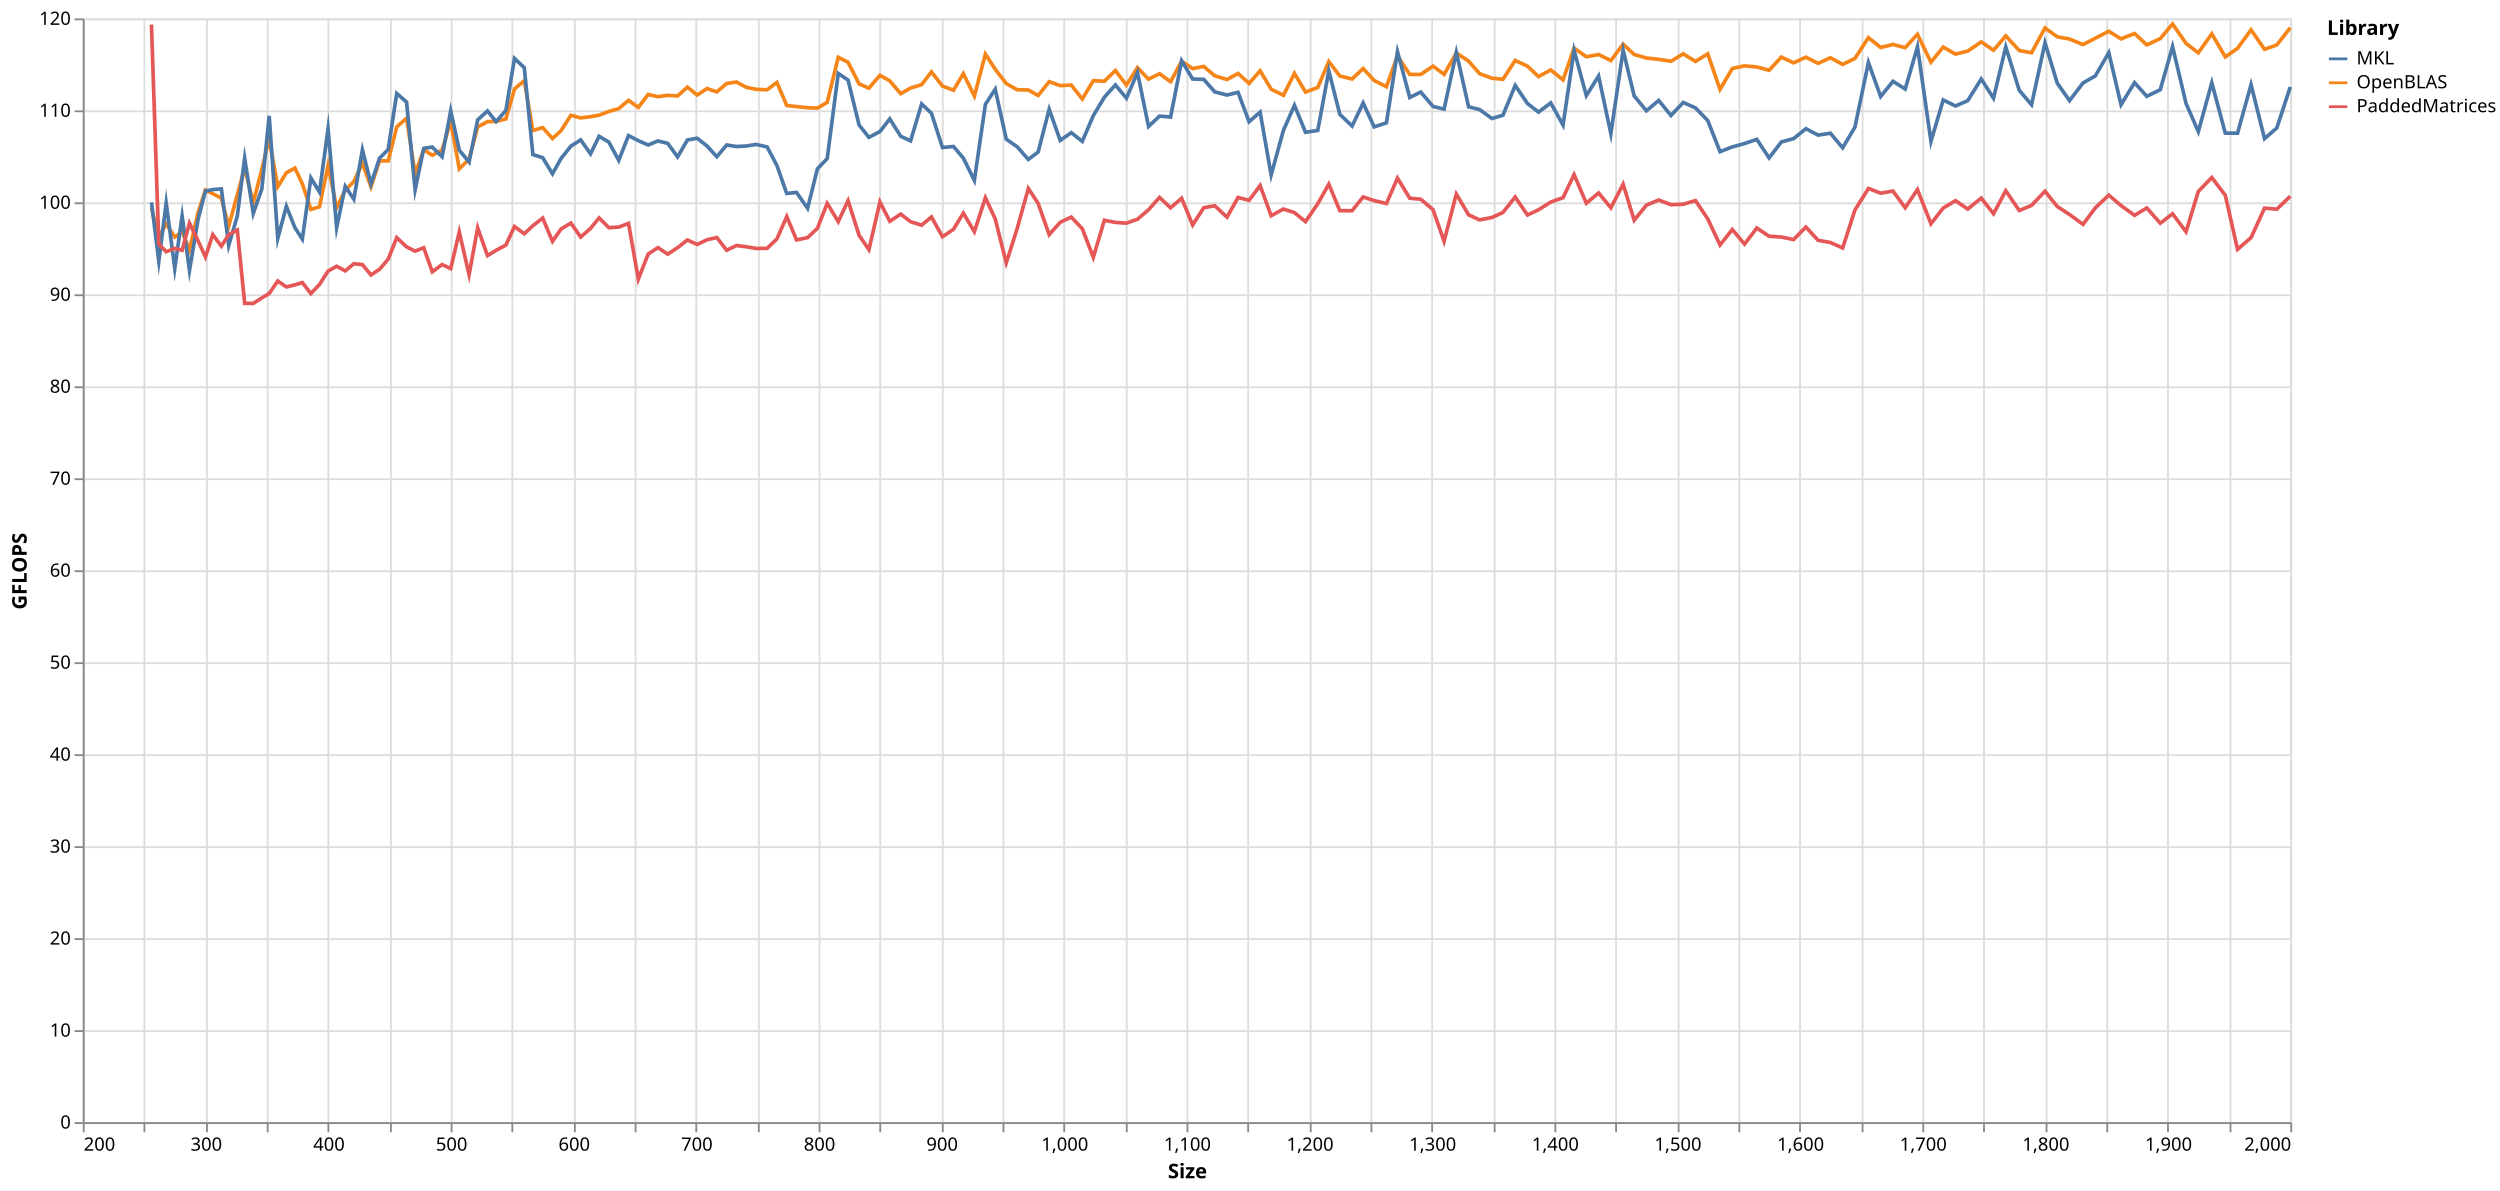
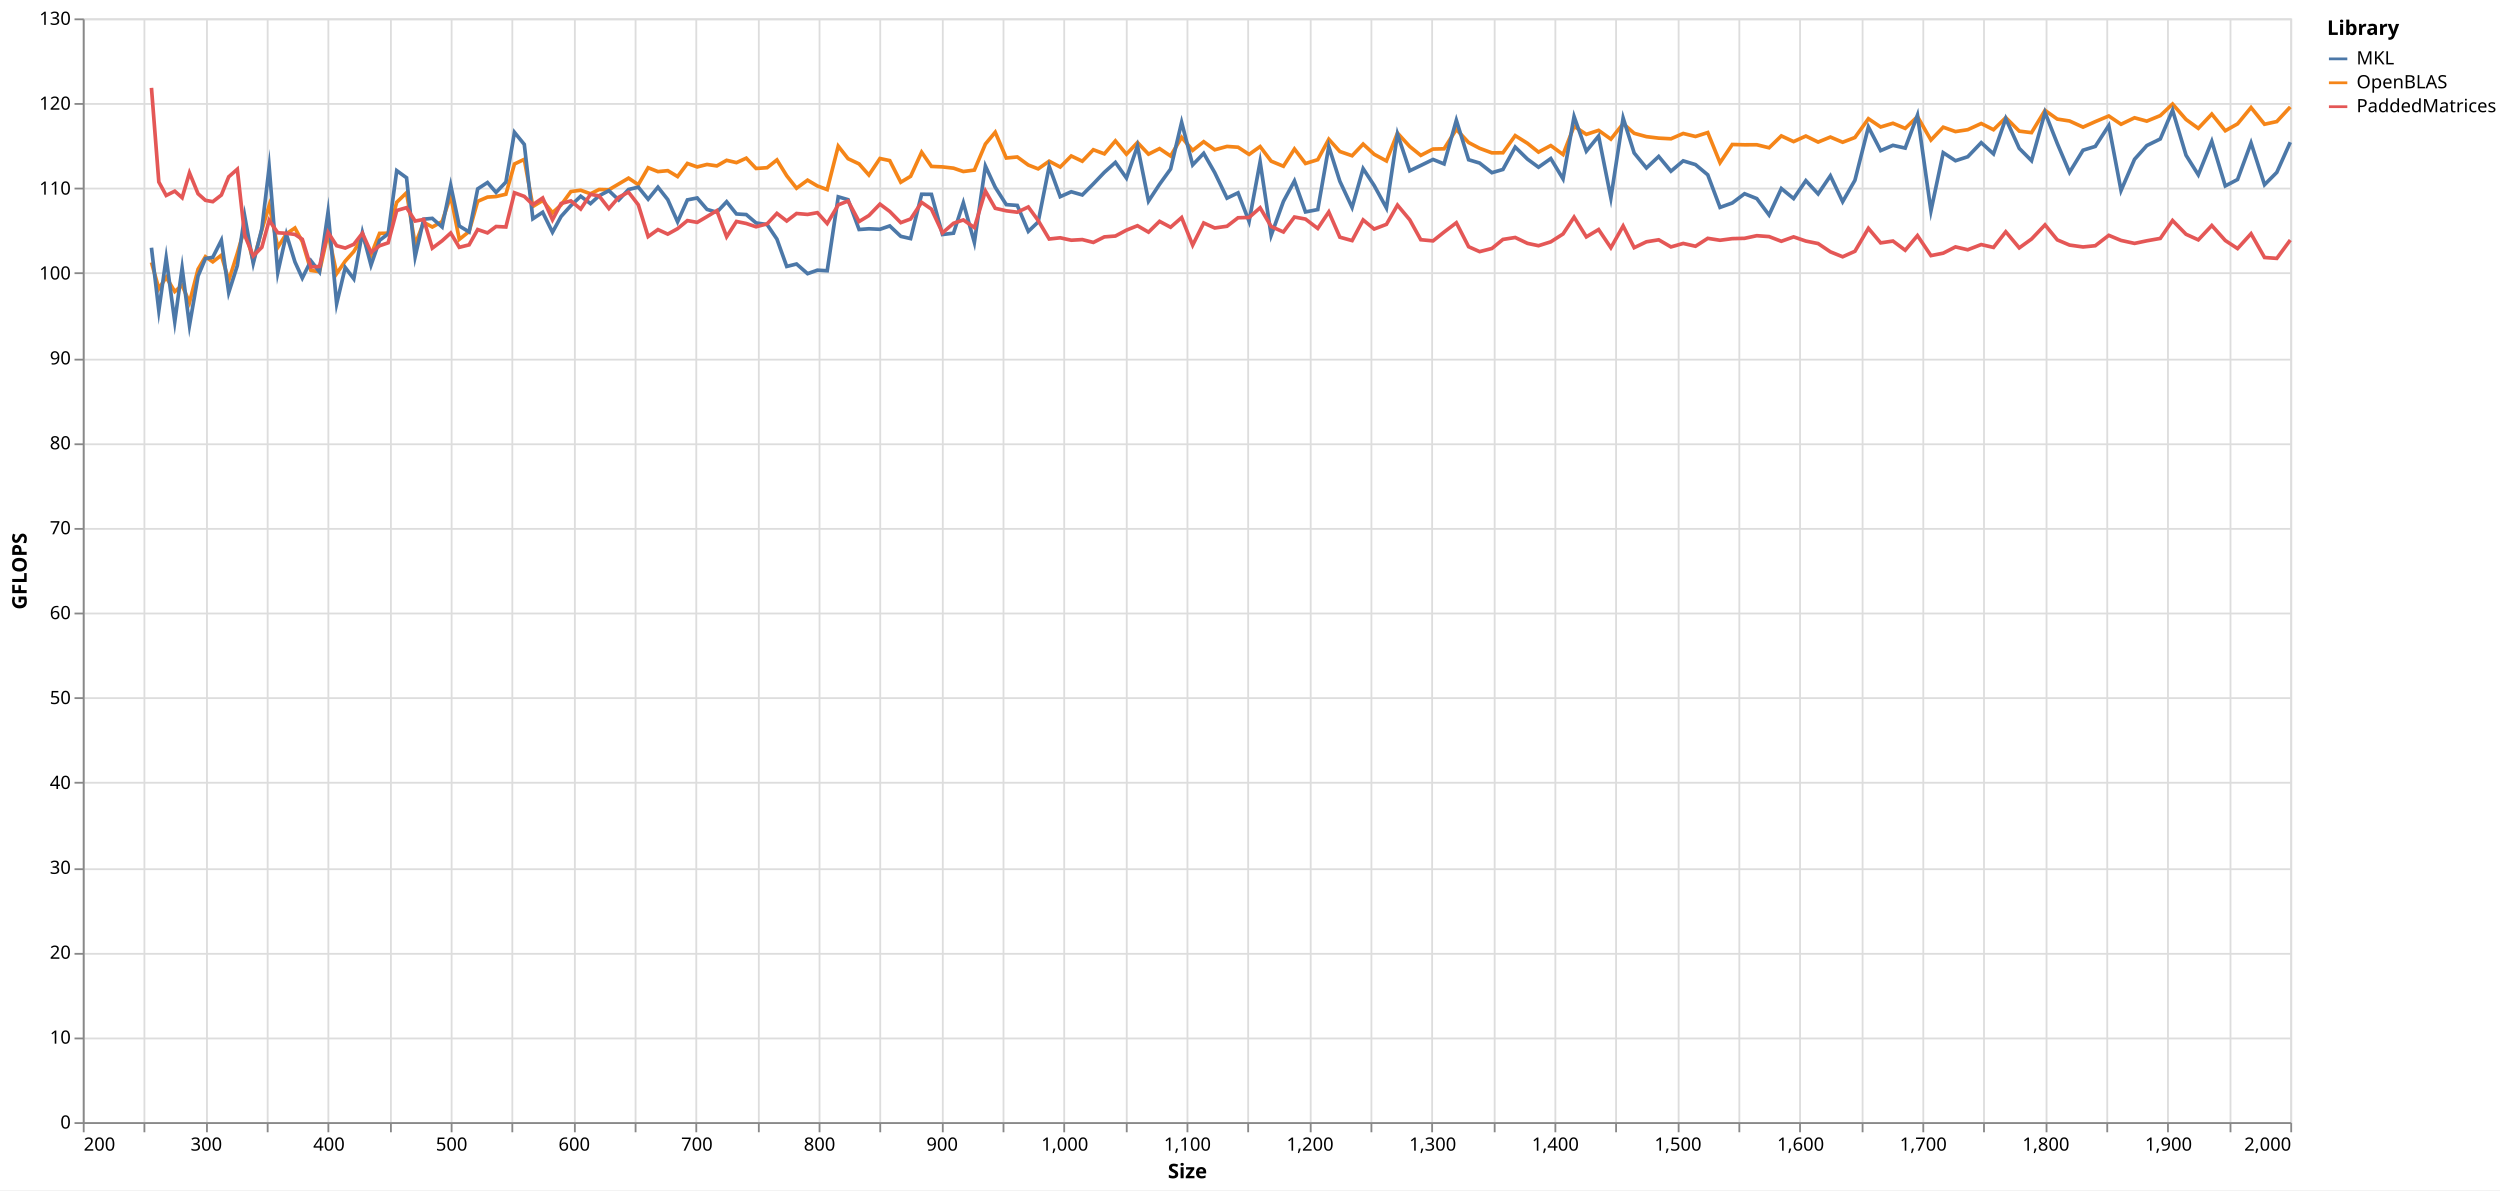
<svg xmlns="http://www.w3.org/2000/svg" class="marks" width="1359" height="647" viewBox="0 0 1359 647" version="1.1">
  <rect width="1359" height="647" fill="white" />
  <g fill="none" stroke-miterlimit="10" transform="translate(45,10)">
    <g class="mark-group role-frame root" role="graphics-object" aria-roledescription="group mark container">
      <g transform="translate(0,0)">
        <path class="background" aria-hidden="true" d="M0.5,0.5h1200v600h-1200Z" stroke="#ddd" />
        <g>
          <g class="mark-group role-axis" aria-hidden="true">
            <g transform="translate(0.5,600.5)">
              <path class="background" aria-hidden="true" d="M0,0h0v0h0Z" pointer-events="none" />
              <g>
                <g class="mark-rule role-axis-grid" pointer-events="none">
                  <line transform="translate(0,-600)" x2="0" y2="600" stroke="#ddd" stroke-width="1" opacity="1" />
                  <line transform="translate(33,-600)" x2="0" y2="600" stroke="#ddd" stroke-width="1" opacity="1" />
                  <line transform="translate(67,-600)" x2="0" y2="600" stroke="#ddd" stroke-width="1" opacity="1" />
                  <line transform="translate(100,-600)" x2="0" y2="600" stroke="#ddd" stroke-width="1" opacity="1" />
                  <line transform="translate(133,-600)" x2="0" y2="600" stroke="#ddd" stroke-width="1" opacity="1" />
                  <line transform="translate(167,-600)" x2="0" y2="600" stroke="#ddd" stroke-width="1" opacity="1" />
                  <line transform="translate(200,-600)" x2="0" y2="600" stroke="#ddd" stroke-width="1" opacity="1" />
                  <line transform="translate(233,-600)" x2="0" y2="600" stroke="#ddd" stroke-width="1" opacity="1" />
                  <line transform="translate(267,-600)" x2="0" y2="600" stroke="#ddd" stroke-width="1" opacity="1" />
                  <line transform="translate(300,-600)" x2="0" y2="600" stroke="#ddd" stroke-width="1" opacity="1" />
                  <line transform="translate(333,-600)" x2="0" y2="600" stroke="#ddd" stroke-width="1" opacity="1" />
                  <line transform="translate(367,-600)" x2="0" y2="600" stroke="#ddd" stroke-width="1" opacity="1" />
                  <line transform="translate(400,-600)" x2="0" y2="600" stroke="#ddd" stroke-width="1" opacity="1" />
                  <line transform="translate(433,-600)" x2="0" y2="600" stroke="#ddd" stroke-width="1" opacity="1" />
                  <line transform="translate(467,-600)" x2="0" y2="600" stroke="#ddd" stroke-width="1" opacity="1" />
                  <line transform="translate(500,-600)" x2="0" y2="600" stroke="#ddd" stroke-width="1" opacity="1" />
                  <line transform="translate(533,-600)" x2="0" y2="600" stroke="#ddd" stroke-width="1" opacity="1" />
                  <line transform="translate(567,-600)" x2="0" y2="600" stroke="#ddd" stroke-width="1" opacity="1" />
                  <line transform="translate(600,-600)" x2="0" y2="600" stroke="#ddd" stroke-width="1" opacity="1" />
                  <line transform="translate(633,-600)" x2="0" y2="600" stroke="#ddd" stroke-width="1" opacity="1" />
                  <line transform="translate(667,-600)" x2="0" y2="600" stroke="#ddd" stroke-width="1" opacity="1" />
                  <line transform="translate(700,-600)" x2="0" y2="600" stroke="#ddd" stroke-width="1" opacity="1" />
                  <line transform="translate(733,-600)" x2="0" y2="600" stroke="#ddd" stroke-width="1" opacity="1" />
                  <line transform="translate(767,-600)" x2="0" y2="600" stroke="#ddd" stroke-width="1" opacity="1" />
                  <line transform="translate(800,-600)" x2="0" y2="600" stroke="#ddd" stroke-width="1" opacity="1" />
                  <line transform="translate(833,-600)" x2="0" y2="600" stroke="#ddd" stroke-width="1" opacity="1" />
                  <line transform="translate(867,-600)" x2="0" y2="600" stroke="#ddd" stroke-width="1" opacity="1" />
                  <line transform="translate(900,-600)" x2="0" y2="600" stroke="#ddd" stroke-width="1" opacity="1" />
                  <line transform="translate(933,-600)" x2="0" y2="600" stroke="#ddd" stroke-width="1" opacity="1" />
                  <line transform="translate(967,-600)" x2="0" y2="600" stroke="#ddd" stroke-width="1" opacity="1" />
                  <line transform="translate(1000,-600)" x2="0" y2="600" stroke="#ddd" stroke-width="1" opacity="1" />
                  <line transform="translate(1033,-600)" x2="0" y2="600" stroke="#ddd" stroke-width="1" opacity="1" />
                  <line transform="translate(1067,-600)" x2="0" y2="600" stroke="#ddd" stroke-width="1" opacity="1" />
                  <line transform="translate(1100,-600)" x2="0" y2="600" stroke="#ddd" stroke-width="1" opacity="1" />
                  <line transform="translate(1133,-600)" x2="0" y2="600" stroke="#ddd" stroke-width="1" opacity="1" />
                  <line transform="translate(1167,-600)" x2="0" y2="600" stroke="#ddd" stroke-width="1" opacity="1" />
                  <line transform="translate(1200,-600)" x2="0" y2="600" stroke="#ddd" stroke-width="1" opacity="1" />
                </g>
              </g>
              <path class="foreground" aria-hidden="true" d="" pointer-events="none" display="none" />
            </g>
          </g>
          <g class="mark-group role-axis" aria-hidden="true">
            <g transform="translate(0.5,0.5)">
              <path class="background" aria-hidden="true" d="M0,0h0v0h0Z" pointer-events="none" />
              <g>
                <g class="mark-rule role-axis-grid" pointer-events="none">
                  <line transform="translate(0,600)" x2="1200" y2="0" stroke="#ddd" stroke-width="1" opacity="1" />
-                   <line transform="translate(0,550)" x2="1200" y2="0" stroke="#ddd" stroke-width="1" opacity="1" />
-                   <line transform="translate(0,500)" x2="1200" y2="0" stroke="#ddd" stroke-width="1" opacity="1" />
-                   <line transform="translate(0,450)" x2="1200" y2="0" stroke="#ddd" stroke-width="1" opacity="1" />
-                   <line transform="translate(0,400)" x2="1200" y2="0" stroke="#ddd" stroke-width="1" opacity="1" />
-                   <line transform="translate(0,350)" x2="1200" y2="0" stroke="#ddd" stroke-width="1" opacity="1" />
-                   <line transform="translate(0,300)" x2="1200" y2="0" stroke="#ddd" stroke-width="1" opacity="1" />
-                   <line transform="translate(0,250)" x2="1200" y2="0" stroke="#ddd" stroke-width="1" opacity="1" />
-                   <line transform="translate(0,200)" x2="1200" y2="0" stroke="#ddd" stroke-width="1" opacity="1" />
-                   <line transform="translate(0,150)" x2="1200" y2="0" stroke="#ddd" stroke-width="1" opacity="1" />
-                   <line transform="translate(0,100)" x2="1200" y2="0" stroke="#ddd" stroke-width="1" opacity="1" />
-                   <line transform="translate(0,50)" x2="1200" y2="0" stroke="#ddd" stroke-width="1" opacity="1" />
+                   <line transform="translate(0,554)" x2="1200" y2="0" stroke="#ddd" stroke-width="1" opacity="1" />
+                   <line transform="translate(0,508)" x2="1200" y2="0" stroke="#ddd" stroke-width="1" opacity="1" />
+                   <line transform="translate(0,462)" x2="1200" y2="0" stroke="#ddd" stroke-width="1" opacity="1" />
+                   <line transform="translate(0,415)" x2="1200" y2="0" stroke="#ddd" stroke-width="1" opacity="1" />
+                   <line transform="translate(0,369)" x2="1200" y2="0" stroke="#ddd" stroke-width="1" opacity="1" />
+                   <line transform="translate(0,323)" x2="1200" y2="0" stroke="#ddd" stroke-width="1" opacity="1" />
+                   <line transform="translate(0,277)" x2="1200" y2="0" stroke="#ddd" stroke-width="1" opacity="1" />
+                   <line transform="translate(0,231)" x2="1200" y2="0" stroke="#ddd" stroke-width="1" opacity="1" />
+                   <line transform="translate(0,185)" x2="1200" y2="0" stroke="#ddd" stroke-width="1" opacity="1" />
+                   <line transform="translate(0,138)" x2="1200" y2="0" stroke="#ddd" stroke-width="1" opacity="1" />
+                   <line transform="translate(0,92)" x2="1200" y2="0" stroke="#ddd" stroke-width="1" opacity="1" />
+                   <line transform="translate(0,46)" x2="1200" y2="0" stroke="#ddd" stroke-width="1" opacity="1" />
                  <line transform="translate(0,0)" x2="1200" y2="0" stroke="#ddd" stroke-width="1" opacity="1" />
                </g>
              </g>
              <path class="foreground" aria-hidden="true" d="" pointer-events="none" display="none" />
            </g>
          </g>
          <g class="mark-group role-axis" role="graphics-symbol" aria-roledescription="axis" aria-label="X-axis titled 'Size' for a linear scale with values from 200 to 2,000">
            <g transform="translate(0.5,600.5)">
              <path class="background" aria-hidden="true" d="M0,0h0v0h0Z" pointer-events="none" />
              <g>
                <g class="mark-rule role-axis-tick" pointer-events="none">
                  <line transform="translate(0,0)" x2="0" y2="5" stroke="#888" stroke-width="1" opacity="1" />
                  <line transform="translate(33,0)" x2="0" y2="5" stroke="#888" stroke-width="1" opacity="1" />
                  <line transform="translate(67,0)" x2="0" y2="5" stroke="#888" stroke-width="1" opacity="1" />
                  <line transform="translate(100,0)" x2="0" y2="5" stroke="#888" stroke-width="1" opacity="1" />
                  <line transform="translate(133,0)" x2="0" y2="5" stroke="#888" stroke-width="1" opacity="1" />
                  <line transform="translate(167,0)" x2="0" y2="5" stroke="#888" stroke-width="1" opacity="1" />
                  <line transform="translate(200,0)" x2="0" y2="5" stroke="#888" stroke-width="1" opacity="1" />
                  <line transform="translate(233,0)" x2="0" y2="5" stroke="#888" stroke-width="1" opacity="1" />
                  <line transform="translate(267,0)" x2="0" y2="5" stroke="#888" stroke-width="1" opacity="1" />
                  <line transform="translate(300,0)" x2="0" y2="5" stroke="#888" stroke-width="1" opacity="1" />
                  <line transform="translate(333,0)" x2="0" y2="5" stroke="#888" stroke-width="1" opacity="1" />
                  <line transform="translate(367,0)" x2="0" y2="5" stroke="#888" stroke-width="1" opacity="1" />
                  <line transform="translate(400,0)" x2="0" y2="5" stroke="#888" stroke-width="1" opacity="1" />
                  <line transform="translate(433,0)" x2="0" y2="5" stroke="#888" stroke-width="1" opacity="1" />
                  <line transform="translate(467,0)" x2="0" y2="5" stroke="#888" stroke-width="1" opacity="1" />
                  <line transform="translate(500,0)" x2="0" y2="5" stroke="#888" stroke-width="1" opacity="1" />
                  <line transform="translate(533,0)" x2="0" y2="5" stroke="#888" stroke-width="1" opacity="1" />
                  <line transform="translate(567,0)" x2="0" y2="5" stroke="#888" stroke-width="1" opacity="1" />
                  <line transform="translate(600,0)" x2="0" y2="5" stroke="#888" stroke-width="1" opacity="1" />
                  <line transform="translate(633,0)" x2="0" y2="5" stroke="#888" stroke-width="1" opacity="1" />
                  <line transform="translate(667,0)" x2="0" y2="5" stroke="#888" stroke-width="1" opacity="1" />
                  <line transform="translate(700,0)" x2="0" y2="5" stroke="#888" stroke-width="1" opacity="1" />
                  <line transform="translate(733,0)" x2="0" y2="5" stroke="#888" stroke-width="1" opacity="1" />
                  <line transform="translate(767,0)" x2="0" y2="5" stroke="#888" stroke-width="1" opacity="1" />
                  <line transform="translate(800,0)" x2="0" y2="5" stroke="#888" stroke-width="1" opacity="1" />
                  <line transform="translate(833,0)" x2="0" y2="5" stroke="#888" stroke-width="1" opacity="1" />
                  <line transform="translate(867,0)" x2="0" y2="5" stroke="#888" stroke-width="1" opacity="1" />
                  <line transform="translate(900,0)" x2="0" y2="5" stroke="#888" stroke-width="1" opacity="1" />
                  <line transform="translate(933,0)" x2="0" y2="5" stroke="#888" stroke-width="1" opacity="1" />
                  <line transform="translate(967,0)" x2="0" y2="5" stroke="#888" stroke-width="1" opacity="1" />
                  <line transform="translate(1000,0)" x2="0" y2="5" stroke="#888" stroke-width="1" opacity="1" />
                  <line transform="translate(1033,0)" x2="0" y2="5" stroke="#888" stroke-width="1" opacity="1" />
                  <line transform="translate(1067,0)" x2="0" y2="5" stroke="#888" stroke-width="1" opacity="1" />
                  <line transform="translate(1100,0)" x2="0" y2="5" stroke="#888" stroke-width="1" opacity="1" />
                  <line transform="translate(1133,0)" x2="0" y2="5" stroke="#888" stroke-width="1" opacity="1" />
                  <line transform="translate(1167,0)" x2="0" y2="5" stroke="#888" stroke-width="1" opacity="1" />
                  <line transform="translate(1200,0)" x2="0" y2="5" stroke="#888" stroke-width="1" opacity="1" />
                </g>
                <g class="mark-text role-axis-label" pointer-events="none">
                  <text text-anchor="start" transform="translate(0,15)" font-family="sans-serif" font-size="10px" fill="#000" opacity="1">200</text>
                  <text text-anchor="middle" transform="translate(33.33333,15)" font-family="sans-serif" font-size="10px" fill="#000" opacity="0">250</text>
                  <text text-anchor="middle" transform="translate(66.66667,15)" font-family="sans-serif" font-size="10px" fill="#000" opacity="1">300</text>
                  <text text-anchor="middle" transform="translate(100,15)" font-family="sans-serif" font-size="10px" fill="#000" opacity="0">350</text>
                  <text text-anchor="middle" transform="translate(133.3333,15)" font-family="sans-serif" font-size="10px" fill="#000" opacity="1">400</text>
                  <text text-anchor="middle" transform="translate(166.6667,15)" font-family="sans-serif" font-size="10px" fill="#000" opacity="0">450</text>
                  <text text-anchor="middle" transform="translate(200,15)" font-family="sans-serif" font-size="10px" fill="#000" opacity="1">500</text>
                  <text text-anchor="middle" transform="translate(233.3333,15)" font-family="sans-serif" font-size="10px" fill="#000" opacity="0">550</text>
                  <text text-anchor="middle" transform="translate(266.6667,15)" font-family="sans-serif" font-size="10px" fill="#000" opacity="1">600</text>
                  <text text-anchor="middle" transform="translate(300,15)" font-family="sans-serif" font-size="10px" fill="#000" opacity="0">650</text>
                  <text text-anchor="middle" transform="translate(333.3333,15)" font-family="sans-serif" font-size="10px" fill="#000" opacity="1">700</text>
                  <text text-anchor="middle" transform="translate(366.6667,15)" font-family="sans-serif" font-size="10px" fill="#000" opacity="0">750</text>
                  <text text-anchor="middle" transform="translate(400,15)" font-family="sans-serif" font-size="10px" fill="#000" opacity="1">800</text>
                  <text text-anchor="middle" transform="translate(433.3333,15)" font-family="sans-serif" font-size="10px" fill="#000" opacity="0">850</text>
                  <text text-anchor="middle" transform="translate(466.6667,15)" font-family="sans-serif" font-size="10px" fill="#000" opacity="1">900</text>
                  <text text-anchor="middle" transform="translate(500,15)" font-family="sans-serif" font-size="10px" fill="#000" opacity="0">950</text>
                  <text text-anchor="middle" transform="translate(533.3333,15)" font-family="sans-serif" font-size="10px" fill="#000" opacity="1">1,000</text>
                  <text text-anchor="middle" transform="translate(566.6667,15)" font-family="sans-serif" font-size="10px" fill="#000" opacity="0">1,050</text>
                  <text text-anchor="middle" transform="translate(600,15)" font-family="sans-serif" font-size="10px" fill="#000" opacity="1">1,100</text>
                  <text text-anchor="middle" transform="translate(633.3333,15)" font-family="sans-serif" font-size="10px" fill="#000" opacity="0">1,150</text>
                  <text text-anchor="middle" transform="translate(666.6667,15)" font-family="sans-serif" font-size="10px" fill="#000" opacity="1">1,200</text>
                  <text text-anchor="middle" transform="translate(700,15)" font-family="sans-serif" font-size="10px" fill="#000" opacity="0">1,250</text>
                  <text text-anchor="middle" transform="translate(733.3333,15)" font-family="sans-serif" font-size="10px" fill="#000" opacity="1">1,300</text>
                  <text text-anchor="middle" transform="translate(766.6667,15)" font-family="sans-serif" font-size="10px" fill="#000" opacity="0">1,350</text>
                  <text text-anchor="middle" transform="translate(800,15)" font-family="sans-serif" font-size="10px" fill="#000" opacity="1">1,400</text>
                  <text text-anchor="middle" transform="translate(833.3333,15)" font-family="sans-serif" font-size="10px" fill="#000" opacity="0">1,450</text>
                  <text text-anchor="middle" transform="translate(866.6667,15)" font-family="sans-serif" font-size="10px" fill="#000" opacity="1">1,500</text>
                  <text text-anchor="middle" transform="translate(900,15)" font-family="sans-serif" font-size="10px" fill="#000" opacity="0">1,550</text>
                  <text text-anchor="middle" transform="translate(933.3333,15)" font-family="sans-serif" font-size="10px" fill="#000" opacity="1">1,600</text>
                  <text text-anchor="middle" transform="translate(966.6667,15)" font-family="sans-serif" font-size="10px" fill="#000" opacity="0">1,650</text>
                  <text text-anchor="middle" transform="translate(1000,15)" font-family="sans-serif" font-size="10px" fill="#000" opacity="1">1,700</text>
                  <text text-anchor="middle" transform="translate(1033.333,15)" font-family="sans-serif" font-size="10px" fill="#000" opacity="0">1,750</text>
                  <text text-anchor="middle" transform="translate(1066.667,15)" font-family="sans-serif" font-size="10px" fill="#000" opacity="1">1,800</text>
                  <text text-anchor="middle" transform="translate(1100,15)" font-family="sans-serif" font-size="10px" fill="#000" opacity="0">1,850</text>
                  <text text-anchor="middle" transform="translate(1133.333,15)" font-family="sans-serif" font-size="10px" fill="#000" opacity="1">1,900</text>
                  <text text-anchor="middle" transform="translate(1166.667,15)" font-family="sans-serif" font-size="10px" fill="#000" opacity="0">1,950</text>
                  <text text-anchor="end" transform="translate(1200,15)" font-family="sans-serif" font-size="10px" fill="#000" opacity="1">2,000</text>
                </g>
                <g class="mark-rule role-axis-domain" pointer-events="none">
                  <line transform="translate(0,0)" x2="1200" y2="0" stroke="#888" stroke-width="1" opacity="1" />
                </g>
                <g class="mark-text role-axis-title" pointer-events="none">
                  <text text-anchor="middle" transform="translate(600,30)" font-family="sans-serif" font-size="11px" font-weight="bold" fill="#000" opacity="1">Size</text>
                </g>
              </g>
              <path class="foreground" aria-hidden="true" d="" pointer-events="none" display="none" />
            </g>
          </g>
-           <g class="mark-group role-axis" role="graphics-symbol" aria-roledescription="axis" aria-label="Y-axis titled 'GFLOPS' for a linear scale with values from 0 to 120">
+           <g class="mark-group role-axis" role="graphics-symbol" aria-roledescription="axis" aria-label="Y-axis titled 'GFLOPS' for a linear scale with values from 0 to 130">
            <g transform="translate(0.5,0.5)">
              <path class="background" aria-hidden="true" d="M0,0h0v0h0Z" pointer-events="none" />
              <g>
                <g class="mark-rule role-axis-tick" pointer-events="none">
                  <line transform="translate(0,600)" x2="-5" y2="0" stroke="#888" stroke-width="1" opacity="1" />
-                   <line transform="translate(0,550)" x2="-5" y2="0" stroke="#888" stroke-width="1" opacity="1" />
-                   <line transform="translate(0,500)" x2="-5" y2="0" stroke="#888" stroke-width="1" opacity="1" />
-                   <line transform="translate(0,450)" x2="-5" y2="0" stroke="#888" stroke-width="1" opacity="1" />
-                   <line transform="translate(0,400)" x2="-5" y2="0" stroke="#888" stroke-width="1" opacity="1" />
-                   <line transform="translate(0,350)" x2="-5" y2="0" stroke="#888" stroke-width="1" opacity="1" />
-                   <line transform="translate(0,300)" x2="-5" y2="0" stroke="#888" stroke-width="1" opacity="1" />
-                   <line transform="translate(0,250)" x2="-5" y2="0" stroke="#888" stroke-width="1" opacity="1" />
-                   <line transform="translate(0,200)" x2="-5" y2="0" stroke="#888" stroke-width="1" opacity="1" />
-                   <line transform="translate(0,150)" x2="-5" y2="0" stroke="#888" stroke-width="1" opacity="1" />
-                   <line transform="translate(0,100)" x2="-5" y2="0" stroke="#888" stroke-width="1" opacity="1" />
-                   <line transform="translate(0,50)" x2="-5" y2="0" stroke="#888" stroke-width="1" opacity="1" />
+                   <line transform="translate(0,554)" x2="-5" y2="0" stroke="#888" stroke-width="1" opacity="1" />
+                   <line transform="translate(0,508)" x2="-5" y2="0" stroke="#888" stroke-width="1" opacity="1" />
+                   <line transform="translate(0,462)" x2="-5" y2="0" stroke="#888" stroke-width="1" opacity="1" />
+                   <line transform="translate(0,415)" x2="-5" y2="0" stroke="#888" stroke-width="1" opacity="1" />
+                   <line transform="translate(0,369)" x2="-5" y2="0" stroke="#888" stroke-width="1" opacity="1" />
+                   <line transform="translate(0,323)" x2="-5" y2="0" stroke="#888" stroke-width="1" opacity="1" />
+                   <line transform="translate(0,277)" x2="-5" y2="0" stroke="#888" stroke-width="1" opacity="1" />
+                   <line transform="translate(0,231)" x2="-5" y2="0" stroke="#888" stroke-width="1" opacity="1" />
+                   <line transform="translate(0,185)" x2="-5" y2="0" stroke="#888" stroke-width="1" opacity="1" />
+                   <line transform="translate(0,138)" x2="-5" y2="0" stroke="#888" stroke-width="1" opacity="1" />
+                   <line transform="translate(0,92)" x2="-5" y2="0" stroke="#888" stroke-width="1" opacity="1" />
+                   <line transform="translate(0,46)" x2="-5" y2="0" stroke="#888" stroke-width="1" opacity="1" />
                  <line transform="translate(0,0)" x2="-5" y2="0" stroke="#888" stroke-width="1" opacity="1" />
                </g>
                <g class="mark-text role-axis-label" pointer-events="none">
                  <text text-anchor="end" transform="translate(-7,603)" font-family="sans-serif" font-size="10px" fill="#000" opacity="1">0</text>
-                   <text text-anchor="end" transform="translate(-7,553)" font-family="sans-serif" font-size="10px" fill="#000" opacity="1">10</text>
-                   <text text-anchor="end" transform="translate(-7,503)" font-family="sans-serif" font-size="10px" fill="#000" opacity="1">20</text>
-                   <text text-anchor="end" transform="translate(-7,453)" font-family="sans-serif" font-size="10px" fill="#000" opacity="1">30</text>
-                   <text text-anchor="end" transform="translate(-7,403)" font-family="sans-serif" font-size="10px" fill="#000" opacity="1">40</text>
-                   <text text-anchor="end" transform="translate(-7,353)" font-family="sans-serif" font-size="10px" fill="#000" opacity="1">50</text>
-                   <text text-anchor="end" transform="translate(-7,303)" font-family="sans-serif" font-size="10px" fill="#000" opacity="1">60</text>
-                   <text text-anchor="end" transform="translate(-7,253)" font-family="sans-serif" font-size="10px" fill="#000" opacity="1">70</text>
-                   <text text-anchor="end" transform="translate(-7,203)" font-family="sans-serif" font-size="10px" fill="#000" opacity="1">80</text>
-                   <text text-anchor="end" transform="translate(-7,153)" font-family="sans-serif" font-size="10px" fill="#000" opacity="1">90</text>
-                   <text text-anchor="end" transform="translate(-7,103)" font-family="sans-serif" font-size="10px" fill="#000" opacity="1">100</text>
-                   <text text-anchor="end" transform="translate(-7,53)" font-family="sans-serif" font-size="10px" fill="#000" opacity="1">110</text>
-                   <text text-anchor="end" transform="translate(-7,3)" font-family="sans-serif" font-size="10px" fill="#000" opacity="1">120</text>
+                   <text text-anchor="end" transform="translate(-7,556.8462)" font-family="sans-serif" font-size="10px" fill="#000" opacity="1">10</text>
+                   <text text-anchor="end" transform="translate(-7,510.6923)" font-family="sans-serif" font-size="10px" fill="#000" opacity="1">20</text>
+                   <text text-anchor="end" transform="translate(-7,464.5385)" font-family="sans-serif" font-size="10px" fill="#000" opacity="1">30</text>
+                   <text text-anchor="end" transform="translate(-7,418.3846)" font-family="sans-serif" font-size="10px" fill="#000" opacity="1">40</text>
+                   <text text-anchor="end" transform="translate(-7,372.2308)" font-family="sans-serif" font-size="10px" fill="#000" opacity="1">50</text>
+                   <text text-anchor="end" transform="translate(-7,326.0769)" font-family="sans-serif" font-size="10px" fill="#000" opacity="1">60</text>
+                   <text text-anchor="end" transform="translate(-7,279.9231)" font-family="sans-serif" font-size="10px" fill="#000" opacity="1">70</text>
+                   <text text-anchor="end" transform="translate(-7,233.7692)" font-family="sans-serif" font-size="10px" fill="#000" opacity="1">80</text>
+                   <text text-anchor="end" transform="translate(-7,187.6154)" font-family="sans-serif" font-size="10px" fill="#000" opacity="1">90</text>
+                   <text text-anchor="end" transform="translate(-7,141.4615)" font-family="sans-serif" font-size="10px" fill="#000" opacity="1">100</text>
+                   <text text-anchor="end" transform="translate(-7,95.30769)" font-family="sans-serif" font-size="10px" fill="#000" opacity="1">110</text>
+                   <text text-anchor="end" transform="translate(-7,49.15385)" font-family="sans-serif" font-size="10px" fill="#000" opacity="1">120</text>
+                   <text text-anchor="end" transform="translate(-7,3)" font-family="sans-serif" font-size="10px" fill="#000" opacity="1">130</text>
                </g>
                <g class="mark-rule role-axis-domain" pointer-events="none">
                  <line transform="translate(0,600)" x2="0" y2="-600" stroke="#888" stroke-width="1" opacity="1" />
                </g>
                <g class="mark-text role-axis-title" pointer-events="none">
                  <text text-anchor="middle" transform="translate(-29,300) rotate(-90) translate(0,-2)" font-family="sans-serif" font-size="11px" font-weight="bold" fill="#000" opacity="1">GFLOPS</text>
                </g>
              </g>
              <path class="foreground" aria-hidden="true" d="" pointer-events="none" display="none" />
            </g>
          </g>
          <g class="mark-group role-scope pathgroup" role="graphics-object" aria-roledescription="group mark container">
            <g transform="translate(0,0)">
              <path class="background" aria-hidden="true" d="M0,0h1200v600h-1200Z" />
              <g>
                <g class="mark-line role-mark marks" role="graphics-object" aria-roledescription="line mark container">
-                   <path aria-label="Library: OpenBLAS; Size: 256; GFLOPS: 99.3934453423" role="graphics-symbol" aria-roledescription="line mark" d="M37.333,103.033L41.333,118.892L45.333,111.691L50,118.857L54,116.037L58,125.85L62.667,105.564L66.667,93.296L70.667,95.312L75.333,97.694L79.333,112.95L84,95.879L88,81.347L92.667,100.221L97.333,82.059L101.333,65.366L106,91.49L110.667,83.922L115.333,81.352L119.333,89.924L124,103.86L128.667,102.417L133.333,79.977L138,102.904L142.667,93.394L147.333,88.732L152,78.783L156.667,91.519L161.333,77.401L166,77.48L170.667,58.969L176,54.263L180.667,84.507L185.333,71.359L190,74.409L195.333,71.522L200,56.018L204.667,81.777L210,76.494L214.667,59.001L220,56.136L224.667,55.967L230,54.661L234.667,38.389L240,33.845L244.667,60.959L250,59.375L255.333,65.291L260,60.987L265.333,52.652L270.667,54.104L276,53.422L280.667,52.598L286,50.561L291.333,49.031L296.667,44.568L302,48.367L307.333,41.347L312.667,42.537L318,41.82L323.333,42.167L328.667,37.366L334,41.654L339.333,38.118L344.667,39.93L350,35.39L355.333,34.585L360.667,37.45L366,38.562L372,38.81L377.333,34.825L382.667,47.337L388,47.944L394,48.565L399.333,48.751L404.667,45.644L410.667,21.131L416,23.84L422,35.588L427.333,37.936L433.333,30.937L438.667,33.949L444.667,40.923L450,37.852L456,36.009L461.333,29.07L467.333,36.786L473.333,39.058L478.667,29.999L484.667,42.184L490.667,19.391L496,27.641L502,35.419L508,38.802L514,38.914L519.333,41.918L525.333,34.391L531.333,36.522L537.333,36.226L543.333,43.813L549.333,33.852L555.333,34.164L561.333,28.325L567.333,36.26L573.333,26.777L579.333,33.035L585.333,30.068L591.333,34.409L597.333,23.263L603.333,27.281L609.333,26.117L615.333,31.189L622,33.242L628,29.913L634,35.335L640,28.482L646,38.475L652.667,41.809L658.667,29.877L664.667,40.053L671.333,37.552L677.333,23.465L683.333,31.3L690,32.948L696,27.229L702,33.777L708.667,37.148L714.667,20.402L721.333,30.447L727.333,30.473L734,25.944L740,30.421L746.667,18.789L753.333,23.237L759.333,30.069L766,32.512L772,33.105L778.667,22.862L785.333,25.965L791.333,31.626L798,28.028L804.667,33.417L810.667,16.142L817.333,20.851L824,19.647L830.667,22.911L837.333,14.012L843.333,19.619L850,21.531L856.667,22.263L863.333,23.3L870,19.269L876.667,23.418L883.333,19.271L890,38.619L896.667,27.258L903.333,25.799L910,26.4L916.667,28.221L923.333,21.037L930,24.172L936.667,21.101L943.333,24.443L950,21.395L956.667,25.007L963.333,21.795L970.667,10.447L977.333,15.817L984,14.156L990.667,15.907L997.333,8.623L1004.667,23.82L1011.333,15.574L1018,19.42L1024.667,17.764L1032,12.77L1038.667,17.302L1045.333,9.497L1052.667,17.462L1059.333,18.687L1066.667,5.211L1073.333,9.992L1080,11.228L1087.333,14.228L1094,10.788L1101.333,6.993L1108,11.136L1115.333,8.22L1122,14.416L1129.333,10.973L1136,3.035L1143.333,13.591L1150,18.713L1157.333,8.38L1164.667,20.953L1171.333,16.261L1178.667,6.223L1186,16.817L1192.667,14.43L1200,5.07" stroke="#f58518" stroke-width="2" />
+                   <path aria-label="Library: OpenBLAS; Size: 256; GFLOPS: 101.261243644" role="graphics-symbol" aria-roledescription="line mark" d="M37.333,132.64L41.333,146.954L45.333,140.719L50,148.468L54,145.092L58,154.441L62.667,136.33L66.667,129.546L70.667,132.351L75.333,128.734L79.333,142.472L84,127.769L88,114.051L92.667,132.023L97.333,115.001L101.333,101.694L106,124.464L110.667,117.11L115.333,113.942L119.333,121.348L124,137.009L128.667,137.69L133.333,116.71L138,138.734L142.667,131.94L147.333,126.71L152,118.812L156.667,128.606L161.333,116.866L166,116.766L170.667,99.943L176,94.776L180.667,122.904L185.333,110.845L190,113.401L195.333,110.441L200,96.444L204.667,120.129L210,115.853L214.667,99.444L220,97.147L224.667,96.835L230,95.587L234.667,79.141L240,76.614L244.667,102.218L250,99.015L255.333,105.632L260,101.412L265.333,94.127L270.667,93.402L276,95.351L280.667,93.007L286,93.153L291.333,90.003L296.667,86.829L302,90.386L307.333,81.173L312.667,83.284L318,82.769L323.333,85.984L328.667,78.851L334,80.748L339.333,79.396L344.667,80.187L350,77.132L355.333,78.406L360.667,75.981L366,81.581L372,81.164L377.333,76.936L382.667,85.549L388,92.314L394,87.93L399.333,91.092L404.667,93.059L410.667,69.449L416,76.261L422,79.1L427.333,85.14L433.333,76.165L438.667,77.303L444.667,89.058L450,85.853L456,72.736L461.333,80.469L467.333,80.726L473.333,81.414L478.667,83.235L484.667,82.465L490.667,68.295L496,61.877L502,75.892L508,75.326L514,79.71L519.333,81.807L525.333,77.62L531.333,80.797L537.333,74.785L543.333,77.64L549.333,71.402L555.333,73.634L561.333,66.584L567.333,73.801L573.333,67.472L579.333,73.797L585.333,70.785L591.333,74.812L597.333,64.64L603.333,71.737L609.333,67.02L615.333,71.429L622,69.601L628,70.026L634,73.928L640,69.678L646,77.608L652.667,80.378L658.667,70.98L664.667,78.873L671.333,76.8L677.333,65.694L683.333,72.353L690,74.662L696,68.319L702,73.878L708.667,77.495L714.667,62.34L721.333,69.622L727.333,74.47L734,71.027L740,70.884L746.667,60.335L753.333,67.472L759.333,70.628L766,73.094L772,73.036L778.667,63.718L785.333,67.905L791.333,72.686L798,69.127L804.667,73.998L810.667,58.618L817.333,63.045L824,60.863L830.667,65.632L837.333,57.221L843.333,62.464L850,64.286L856.667,65.09L863.333,65.447L870,62.556L876.667,64.195L883.333,62.062L890,78.446L896.667,68.54L903.333,68.72L910,68.69L916.667,70.338L923.333,63.875L930,66.981L936.667,63.951L943.333,67.235L950,64.5L956.667,67.326L963.333,64.744L970.667,54.539L977.333,59.042L984,57.003L990.667,59.79L997.333,53.373L1004.667,66.124L1011.333,59.145L1018,61.529L1024.667,60.5L1032,57.141L1038.667,60.515L1045.333,53.945L1052.667,61.272L1059.333,62.102L1066.667,50L1073.333,54.733L1080,55.764L1087.333,59.109L1094,56.119L1101.333,53.051L1108,57.554L1115.333,54.03L1122,55.848L1129.333,52.838L1136,46.547L1143.333,54.951L1150,59.785L1157.333,52.014L1164.667,61.076L1171.333,57.343L1178.667,48.44L1186,57.534L1192.667,56.079L1200,48.115" stroke="#f58518" stroke-width="2" />
                </g>
              </g>
              <path class="foreground" aria-hidden="true" d="" display="none" />
            </g>
            <g transform="translate(0,0)">
              <path class="background" aria-hidden="true" d="M0,0h1200v600h-1200Z" />
              <g>
                <g class="mark-line role-mark marks" role="graphics-object" aria-roledescription="line mark container">
-                   <path aria-label="Library: MKL; Size: 256; GFLOPS: 99.9965192099" role="graphics-symbol" aria-roledescription="line mark" d="M37.333,100.017L41.333,132.015L45.333,100.312L50,135.932L54,107.457L58,137.021L62.667,109.283L66.667,93.842L70.667,93.064L75.333,92.693L79.333,123.422L84,107.411L88,75.983L92.667,106.056L97.333,92.703L101.333,52.993L106,119.614L110.667,102.106L115.333,113.807L119.333,119.98L124,86.735L128.667,94.381L133.333,60.005L138,113.768L142.667,91.319L147.333,98.269L152,71.421L156.667,89.911L161.333,75.959L166,71.311L170.667,40.812L176,45.477L180.667,93.153L185.333,70.651L190,69.95L195.333,75.248L200,50.221L204.667,71.648L210,78.078L214.667,55.152L220,50.3L224.667,56.133L230,50.032L234.667,21.76L240,26.773L244.667,74L250,75.724L255.333,84.483L260,76.146L265.333,69.439L270.667,66.052L276,73.651L280.667,64.082L286,67.281L291.333,77.167L296.667,63.7L302,66.474L307.333,68.823L312.667,66.628L318,67.939L323.333,75.294L328.667,66.101L334,65.156L339.333,69.332L344.667,75.201L350,68.816L355.333,69.652L360.667,69.365L366,68.527L372,69.861L377.333,79.98L382.667,95.152L388,94.615L394,103.253L399.333,81.781L404.667,76.216L410.667,29.893L416,33.539L422,57.943L427.333,64.656L433.333,61.498L438.667,54.62L444.667,64.13L450,66.557L456,46.492L461.333,51.599L467.333,70.182L473.333,69.643L478.667,75.943L484.667,88.06L490.667,46.683L496,38.503L502,65.662L508,69.859L514,76.685L519.333,72.605L525.333,49.429L531.333,66.317L537.333,62.129L543.333,66.825L549.333,52.859L555.333,42.863L561.333,36.161L567.333,43.391L573.333,29.421L579.333,58.736L585.333,53.121L591.333,53.628L597.333,23.06L603.333,32.962L609.333,33.126L615.333,39.951L622,41.655L628,40.186L634,56.17L640,50.947L646,85.095L652.667,60.863L658.667,47.244L664.667,61.895L671.333,60.928L677.333,28.542L683.333,52.167L690,58.521L696,45.985L702,58.99L708.667,56.779L714.667,18.063L721.333,42.983L727.333,40.043L734,47.872L740,49.326L746.667,18.451L753.333,48.069L759.333,49.561L766,54.421L772,52.616L778.667,36.451L785.333,46.261L791.333,50.95L798,45.942L804.667,57.978L810.667,17.42L817.333,41.954L824,31.323L830.667,62.668L837.333,17.278L843.333,42.14L850,50.231L856.667,44.604L863.333,52.778L870,45.684L876.667,48.658L883.333,55.526L890,72.45L896.667,69.861L903.333,68.032L910,65.76L916.667,75.842L923.333,67.166L930,65.378L936.667,59.955L943.333,63.454L950,62.406L956.667,70.349L963.333,59.118L970.667,24.001L977.333,42.488L984,34.191L990.667,38.392L997.333,15.455L1004.667,66.886L1011.333,44.327L1018,47.627L1024.667,44.732L1032,32.941L1038.667,43.383L1045.333,15.516L1052.667,39.076L1059.333,46.944L1066.667,13.299L1073.333,35.219L1080,44.705L1087.333,35.09L1094,31.296L1101.333,18.636L1108,46.914L1115.333,34.929L1122,42.364L1129.333,38.771L1136,15.32L1143.333,46.237L1150,61.539L1157.333,34.994L1164.667,62.367L1171.333,62.384L1178.667,36.04L1186,65.376L1192.667,59.567L1200,37.264" stroke="#4c78a8" stroke-width="2" />
+                   <path aria-label="Library: MKL; Size: 256; GFLOPS: 102.990257887" role="graphics-symbol" aria-roledescription="line mark" d="M37.333,124.66L41.333,158.801L45.333,130.229L50,164.868L54,135.647L58,166.894L62.667,140.028L66.667,130.568L70.667,129.863L75.333,120.63L79.333,149.032L84,134.395L88,107.427L92.667,133.168L97.333,114.299L101.333,80.899L106,138.174L110.667,117.299L115.333,132.383L119.333,141.163L124,131.751L128.667,137.795L133.333,105.274L138,155.131L142.667,135.395L147.333,141.602L152,116.408L156.667,134.159L161.333,120.67L166,117.111L170.667,82.765L176,86.641L180.667,129.578L185.333,109.125L190,108.698L195.333,113.384L200,90.725L204.667,112.835L210,116.07L214.667,92.684L220,89.223L224.667,94.587L230,88.978L234.667,61.949L240,68.502L244.667,108.919L250,105.389L255.333,116.234L260,107.68L265.333,101.758L270.667,96.668L276,100.686L280.667,96.417L286,93.635L291.333,98.707L296.667,93.004L302,91.745L307.333,98.284L312.667,91.738L318,98.505L323.333,110.586L328.667,98.661L334,97.612L339.333,103.837L344.667,105.369L350,99.653L355.333,106.306L360.667,106.637L366,111.191L372,112.055L377.333,119.975L382.667,134.843L388,133.513L394,138.764L399.333,136.866L404.667,137.183L410.667,96.984L416,98.549L422,114.759L427.333,114.359L433.333,114.644L438.667,112.811L444.667,118.48L450,119.698L456,95.584L461.333,95.645L467.333,117.484L473.333,116.75L478.667,100.233L484.667,121.785L490.667,80.264L496,91.793L502,101.229L508,101.667L514,115.764L519.333,110.678L525.333,80.435L531.333,96.918L537.333,94.24L543.333,95.977L549.333,89.953L555.333,83.67L561.333,78.279L567.333,86.779L573.333,69.352L579.333,99.321L585.333,90.176L591.333,81.875L597.333,56.486L603.333,79.647L609.333,73.344L615.333,83.858L622,97.72L628,94.831L634,110.38L640,77.948L646,117.935L652.667,99.484L658.667,88.352L664.667,105.207L671.333,103.925L677.333,69.625L683.333,88.518L690,102.766L696,81.691L702,90.843L708.667,103.055L714.667,62.884L721.333,82.843L727.333,79.955L734,76.698L740,79.105L746.667,55.35L753.333,76.831L759.333,78.64L766,83.877L772,82.118L778.667,69.963L785.333,76.493L791.333,80.915L798,76.196L804.667,87.242L810.667,53.349L817.333,72.19L824,63.972L830.667,97.56L837.333,54.123L843.333,73.176L850,81.313L856.667,75.051L863.333,83.067L870,77.442L876.667,79.48L883.333,85.034L890,102.743L896.667,100.337L903.333,95.31L910,97.96L916.667,106.872L923.333,92.48L930,97.921L936.667,88.21L943.333,95.404L950,85.563L956.667,99.636L963.333,88L970.667,58.999L977.333,71.869L984,69.001L990.667,70.502L997.333,52.596L1004.667,104.604L1011.333,72.996L1018,77.368L1024.667,75.216L1032,67.54L1038.667,73.655L1045.333,54.425L1052.667,70.646L1059.333,77.339L1066.667,51.118L1073.333,68.016L1080,83.686L1087.333,71.654L1094,69.59L1101.333,58.254L1108,93.559L1115.333,76.597L1122,69.13L1129.333,65.532L1136,49.9L1143.333,74.391L1150,85.029L1157.333,66.834L1164.667,91.077L1171.333,87.582L1178.667,67.707L1186,90.41L1192.667,83.696L1200,67.307" stroke="#4c78a8" stroke-width="2" />
                </g>
              </g>
              <path class="foreground" aria-hidden="true" d="" display="none" />
            </g>
            <g transform="translate(0,0)">
              <path class="background" aria-hidden="true" d="M0,0h1200v600h-1200Z" />
              <g>
                <g class="mark-line role-mark marks" role="graphics-object" aria-roledescription="line mark container">
-                   <path aria-label="Library: PaddedMatrices; Size: 256; GFLOPS: 119.332226114" role="graphics-symbol" aria-roledescription="line mark" d="M37.333,3.339L41.333,122.688L45.333,126.83L50,125.032L54,126.085L58,111.304L62.667,120.911L66.667,129.679L70.667,117.548L75.333,123.817L79.333,117.504L84,115.048L88,154.881L92.667,154.932L97.333,151.941L101.333,149.54L106,142.752L110.667,146L115.333,144.84L119.333,143.604L124,149.585L128.667,144.634L133.333,137.374L138,134.72L142.667,137.281L147.333,133.37L152,133.836L156.667,139.476L161.333,136.376L166,130.909L170.667,119.19L176,124.191L180.667,126.533L185.333,124.665L190,137.751L195.333,133.814L200,136.036L204.667,116.095L210,139.377L214.667,113.868L220,128.93L224.667,126.085L230,123.219L234.667,113.154L240,117.095L244.667,112.691L250,108.551L255.333,121.205L260,114.456L265.333,111.265L270.667,118.866L276,114.172L280.667,108.454L286,113.78L291.333,113.437L296.667,111.445L302,141.738L307.333,128.115L312.667,124.611L318,128.179L323.333,124.63L328.667,120.451L334,122.891L339.333,120.323L344.667,119.124L350,126.049L355.333,123.466L360.667,124.14L366,125.048L372,125.006L377.333,119.861L382.667,107.727L388,120.421L394,119.188L399.333,114.12L404.667,100.519L410.667,110.501L416,99.063L422,117.904L427.333,125.718L433.333,99.787L438.667,110.296L444.667,106.376L450,110.534L456,112.397L461.333,107.925L467.333,118.696L473.333,114.631L478.667,105.859L484.667,115.928L490.667,97.469L496,109.008L502,132.906L508,114.007L514,92.456L519.333,100.595L525.333,117.528L531.333,110.834L537.333,108.011L543.333,114.349L549.333,129.855L555.333,109.731L561.333,110.907L567.333,111.296L573.333,109.177L579.333,104.016L585.333,97.316L591.333,102.984L597.333,97.763L603.333,112.304L609.333,102.943L615.333,101.841L622,108.068L628,97.331L634,98.931L640,90.849L646,107.279L652.667,103.636L658.667,105.576L664.667,110.496L671.333,100.754L677.333,90.11L683.333,104.504L690,104.535L696,97.07L702,99.074L708.667,100.636L714.667,86.833L721.333,97.746L727.333,98.324L734,103.995L740,121.142L746.667,95.489L753.333,106.789L759.333,109.533L766,108.244L772,105.484L778.667,97.082L785.333,106.901L791.333,104.047L798,99.833L804.667,97.455L810.667,84.92L817.333,100.481L824,94.893L830.667,102.965L837.333,90.104L843.333,109.724L850,101.514L856.667,98.722L863.333,101.277L870,101.016L876.667,99.048L883.333,108.995L890,123.169L896.667,114.763L903.333,122.683L910,113.941L916.667,118.4L923.333,118.853L930,120.235L936.667,113.422L943.333,120.632L950,121.825L956.667,124.802L963.333,104.205L970.667,92.442L977.333,95.019L984,93.841L990.667,102.939L997.333,93.034L1004.667,111.633L1011.333,103.103L1018,99.077L1024.667,103.651L1032,97.662L1038.667,106.201L1045.333,93.672L1052.667,104.431L1059.333,101.654L1066.667,93.967L1073.333,102.255L1080,106.608L1087.333,111.953L1094,103.024L1101.333,96.054L1108,101.756L1115.333,107.067L1122,103.038L1129.333,111.364L1136,106.202L1143.333,115.975L1150,94.057L1157.333,86.515L1164.667,96.141L1171.333,125.554L1178.667,119.188L1186,103.15L1192.667,103.718L1200,96.678" stroke="#e45756" stroke-width="2" />
+                   <path aria-label="Library: PaddedMatrices; Size: 256; GFLOPS: 121.818548826" role="graphics-symbol" aria-roledescription="line mark" d="M37.333,37.761L41.333,88.916L45.333,96.252L50,93.911L54,97.479L58,83.967L62.667,95.332L66.667,98.883L70.667,99.637L75.333,96.015L79.333,86.1L84,82.001L88,117.838L92.667,129.118L97.333,124.423L101.333,109.76L106,116.539L110.667,116.824L115.333,117.427L119.333,120.05L124,135.114L128.667,134.847L133.333,116.335L138,123.569L142.667,124.841L147.333,122.795L152,116.788L156.667,127.176L161.333,123.598L166,121.993L170.667,104.43L176,102.868L180.667,110.159L185.333,109.295L190,124.898L195.333,120.899L200,116.666L204.667,124.449L210,123.099L214.667,114.773L220,116.6L224.667,113.125L230,113.389L234.667,94.784L240,96.756L244.667,101.264L250,97.608L255.333,109.482L260,100.617L265.333,99.215L270.667,103.634L276,95.612L280.667,96.503L286,103.38L291.333,97.235L296.667,94.447L302,101.36L307.333,118.611L312.667,114.795L318,117.27L323.333,114.298L328.667,109.914L334,110.872L339.333,107.73L344.667,104.508L350,118.71L355.333,110.38L360.667,111.49L366,113.282L372,111.681L377.333,105.992L382.667,110.134L388,106.054L394,106.564L399.333,105.595L404.667,111.498L410.667,101.364L416,99.266L422,110.43L427.333,107.168L433.333,100.96L438.667,104.942L444.667,111.035L450,109.04L456,100.001L461.333,103.71L467.333,116.593L473.333,111.38L478.667,109.549L484.667,113.704L490.667,93.837L496,103.225L502,104.592L508,105.355L514,102.508L519.333,109.838L525.333,119.929L531.333,119.269L537.333,120.586L543.333,120.234L549.333,121.784L555.333,118.771L561.333,118.308L567.333,115.104L573.333,112.697L579.333,116.194L585.333,110.319L591.333,113.536L597.333,108.274L603.333,123.259L609.333,111.202L615.333,113.929L622,112.994L628,108.375L634,108.203L640,102.946L646,113.13L652.667,116.1L658.667,107.971L664.667,109.098L671.333,114.179L677.333,105.196L683.333,118.928L690,120.786L696,109.55L702,114.513L708.667,111.957L714.667,101.502L721.333,109.48L727.333,120.312L734,120.943L740,116.148L746.667,111.089L753.333,124.112L759.333,126.785L766,125.065L772,120.159L778.667,119.095L785.333,122.291L791.333,123.57L798,121.465L804.667,117.184L810.667,108.034L817.333,118.765L824,114.776L830.667,124.675L837.333,112.848L843.333,124.639L850,121.438L856.667,120.351L863.333,124.233L870,122.333L876.667,123.859L883.333,119.559L890,120.602L896.667,119.721L903.333,119.555L910,118.124L916.667,118.614L923.333,121.156L930,118.77L936.667,121.051L943.333,122.399L950,126.893L956.667,129.589L963.333,126.592L970.667,114.11L977.333,122.034L984,121.027L990.667,126.026L997.333,118.066L1004.667,128.954L1011.333,127.618L1018,124.207L1024.667,125.774L1032,122.937L1038.667,124.508L1045.333,115.991L1052.667,124.747L1059.333,119.94L1066.667,112.241L1073.333,120.389L1080,123.218L1087.333,124.246L1094,123.571L1101.333,117.93L1108,120.696L1115.333,122.308L1122,120.897L1129.333,119.6L1136,109.874L1143.333,117.352L1150,120.394L1157.333,112.583L1164.667,120.735L1171.333,125.117L1178.667,117.046L1186,129.969L1192.667,130.455L1200,120.477" stroke="#e45756" stroke-width="2" />
                </g>
              </g>
              <path class="foreground" aria-hidden="true" d="" display="none" />
            </g>
          </g>
          <g class="mark-group role-legend" role="graphics-symbol" aria-roledescription="legend" aria-label="Symbol legend titled 'Library' for stroke color with 3 values: MKL, OpenBLAS, PaddedMatrices">
            <g transform="translate(1220,0)">
              <path class="background" aria-hidden="true" d="M0,0h89v53h-89Z" pointer-events="none" />
              <g>
                <g class="mark-group role-legend-entry">
                  <g transform="translate(0,16)">
                    <path class="background" aria-hidden="true" d="M0,0h0v0h0Z" pointer-events="none" />
                    <g>
                      <g class="mark-group role-scope" role="graphics-object" aria-roledescription="group mark container">
                        <g transform="translate(0,0)">
                          <path class="background" aria-hidden="true" d="M0,0h89v11h-89Z" pointer-events="none" opacity="1" />
                          <g>
                            <g class="mark-symbol role-legend-symbol" pointer-events="none">
                              <path transform="translate(6,6)" d="M-5,0L5,0" stroke="#4c78a8" stroke-width="1.5" opacity="1" />
                            </g>
                            <g class="mark-text role-legend-label" pointer-events="none">
                              <text text-anchor="start" transform="translate(16,9)" font-family="sans-serif" font-size="10px" fill="#000" opacity="1">MKL</text>
                            </g>
                          </g>
                          <path class="foreground" aria-hidden="true" d="" pointer-events="none" display="none" />
                        </g>
                        <g transform="translate(0,13)">
                          <path class="background" aria-hidden="true" d="M0,0h89v11h-89Z" pointer-events="none" opacity="1" />
                          <g>
                            <g class="mark-symbol role-legend-symbol" pointer-events="none">
                              <path transform="translate(6,6)" d="M-5,0L5,0" stroke="#f58518" stroke-width="1.5" opacity="1" />
                            </g>
                            <g class="mark-text role-legend-label" pointer-events="none">
                              <text text-anchor="start" transform="translate(16,9)" font-family="sans-serif" font-size="10px" fill="#000" opacity="1">OpenBLAS</text>
                            </g>
                          </g>
                          <path class="foreground" aria-hidden="true" d="" pointer-events="none" display="none" />
                        </g>
                        <g transform="translate(0,26)">
                          <path class="background" aria-hidden="true" d="M0,0h89v11h-89Z" pointer-events="none" opacity="1" />
                          <g>
                            <g class="mark-symbol role-legend-symbol" pointer-events="none">
                              <path transform="translate(6,6)" d="M-5,0L5,0" stroke="#e45756" stroke-width="1.5" opacity="1" />
                            </g>
                            <g class="mark-text role-legend-label" pointer-events="none">
                              <text text-anchor="start" transform="translate(16,9)" font-family="sans-serif" font-size="10px" fill="#000" opacity="1">PaddedMatrices</text>
                            </g>
                          </g>
                          <path class="foreground" aria-hidden="true" d="" pointer-events="none" display="none" />
                        </g>
                      </g>
                    </g>
                    <path class="foreground" aria-hidden="true" d="" pointer-events="none" display="none" />
                  </g>
                </g>
                <g class="mark-text role-legend-title" pointer-events="none">
                  <text text-anchor="start" transform="translate(0,9)" font-family="sans-serif" font-size="11px" font-weight="bold" fill="#000" opacity="1">Library</text>
                </g>
              </g>
              <path class="foreground" aria-hidden="true" d="" pointer-events="none" display="none" />
            </g>
          </g>
        </g>
        <path class="foreground" aria-hidden="true" d="" display="none" />
      </g>
    </g>
  </g>
</svg>
